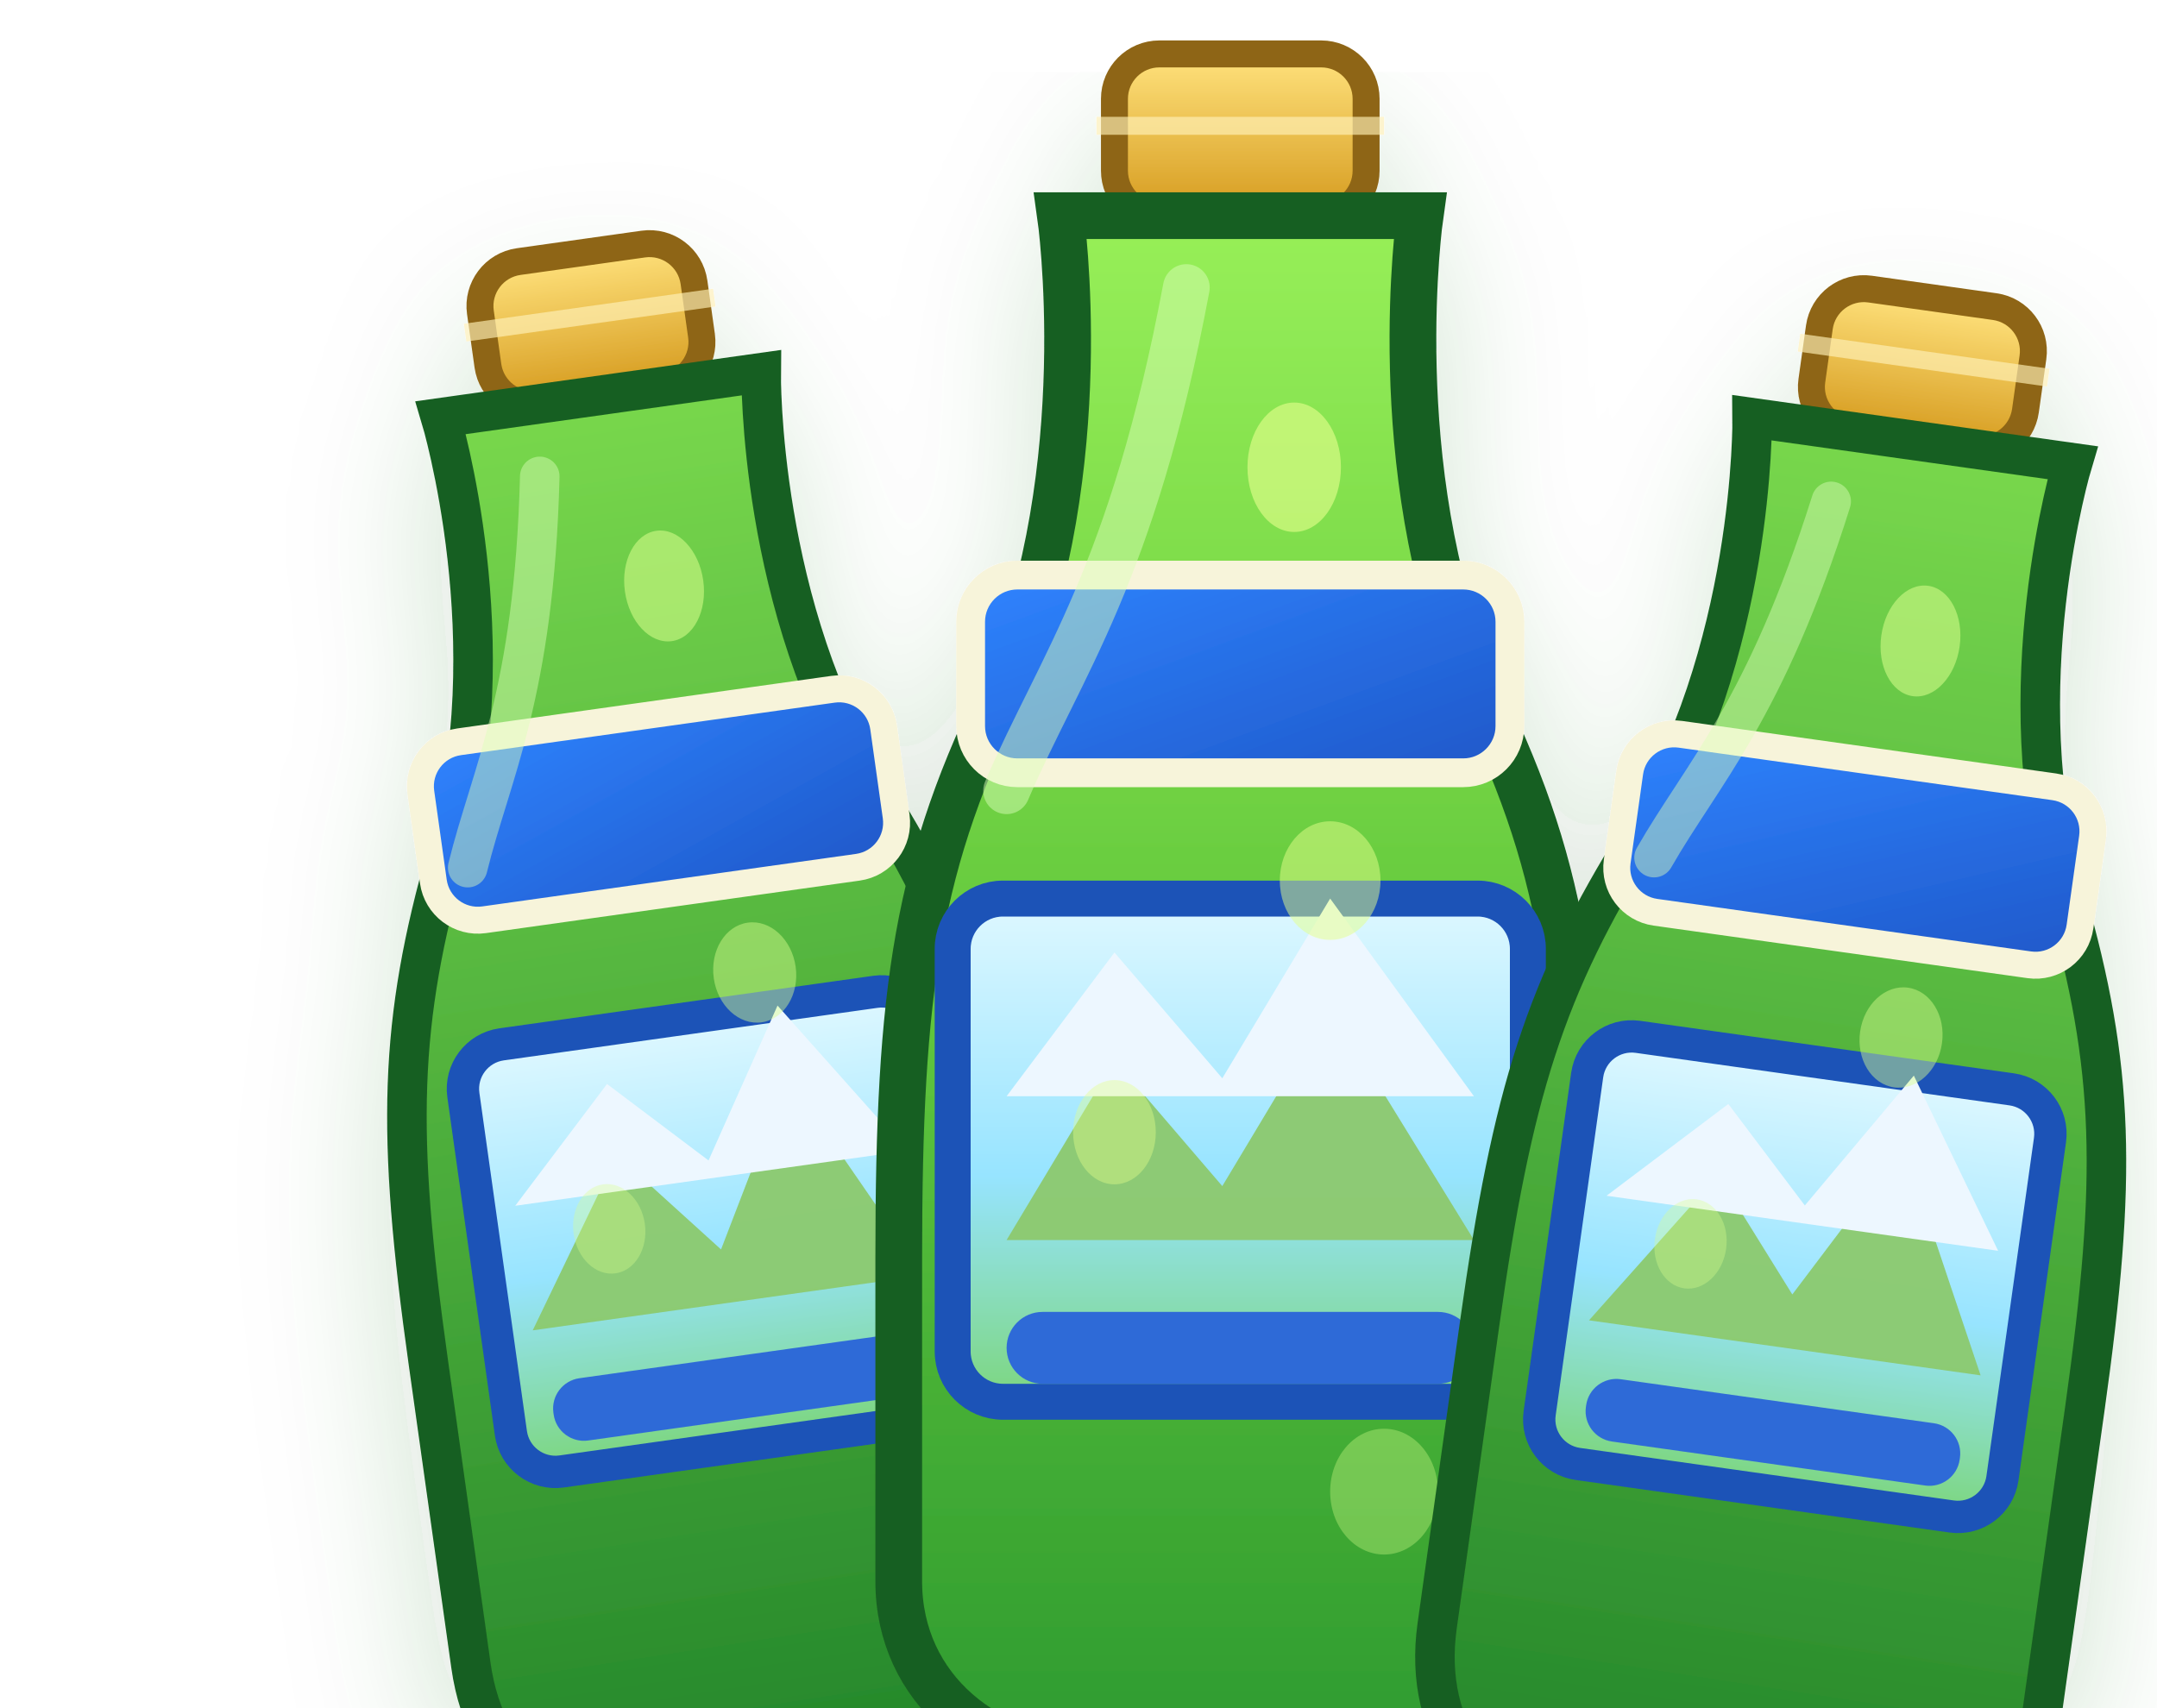
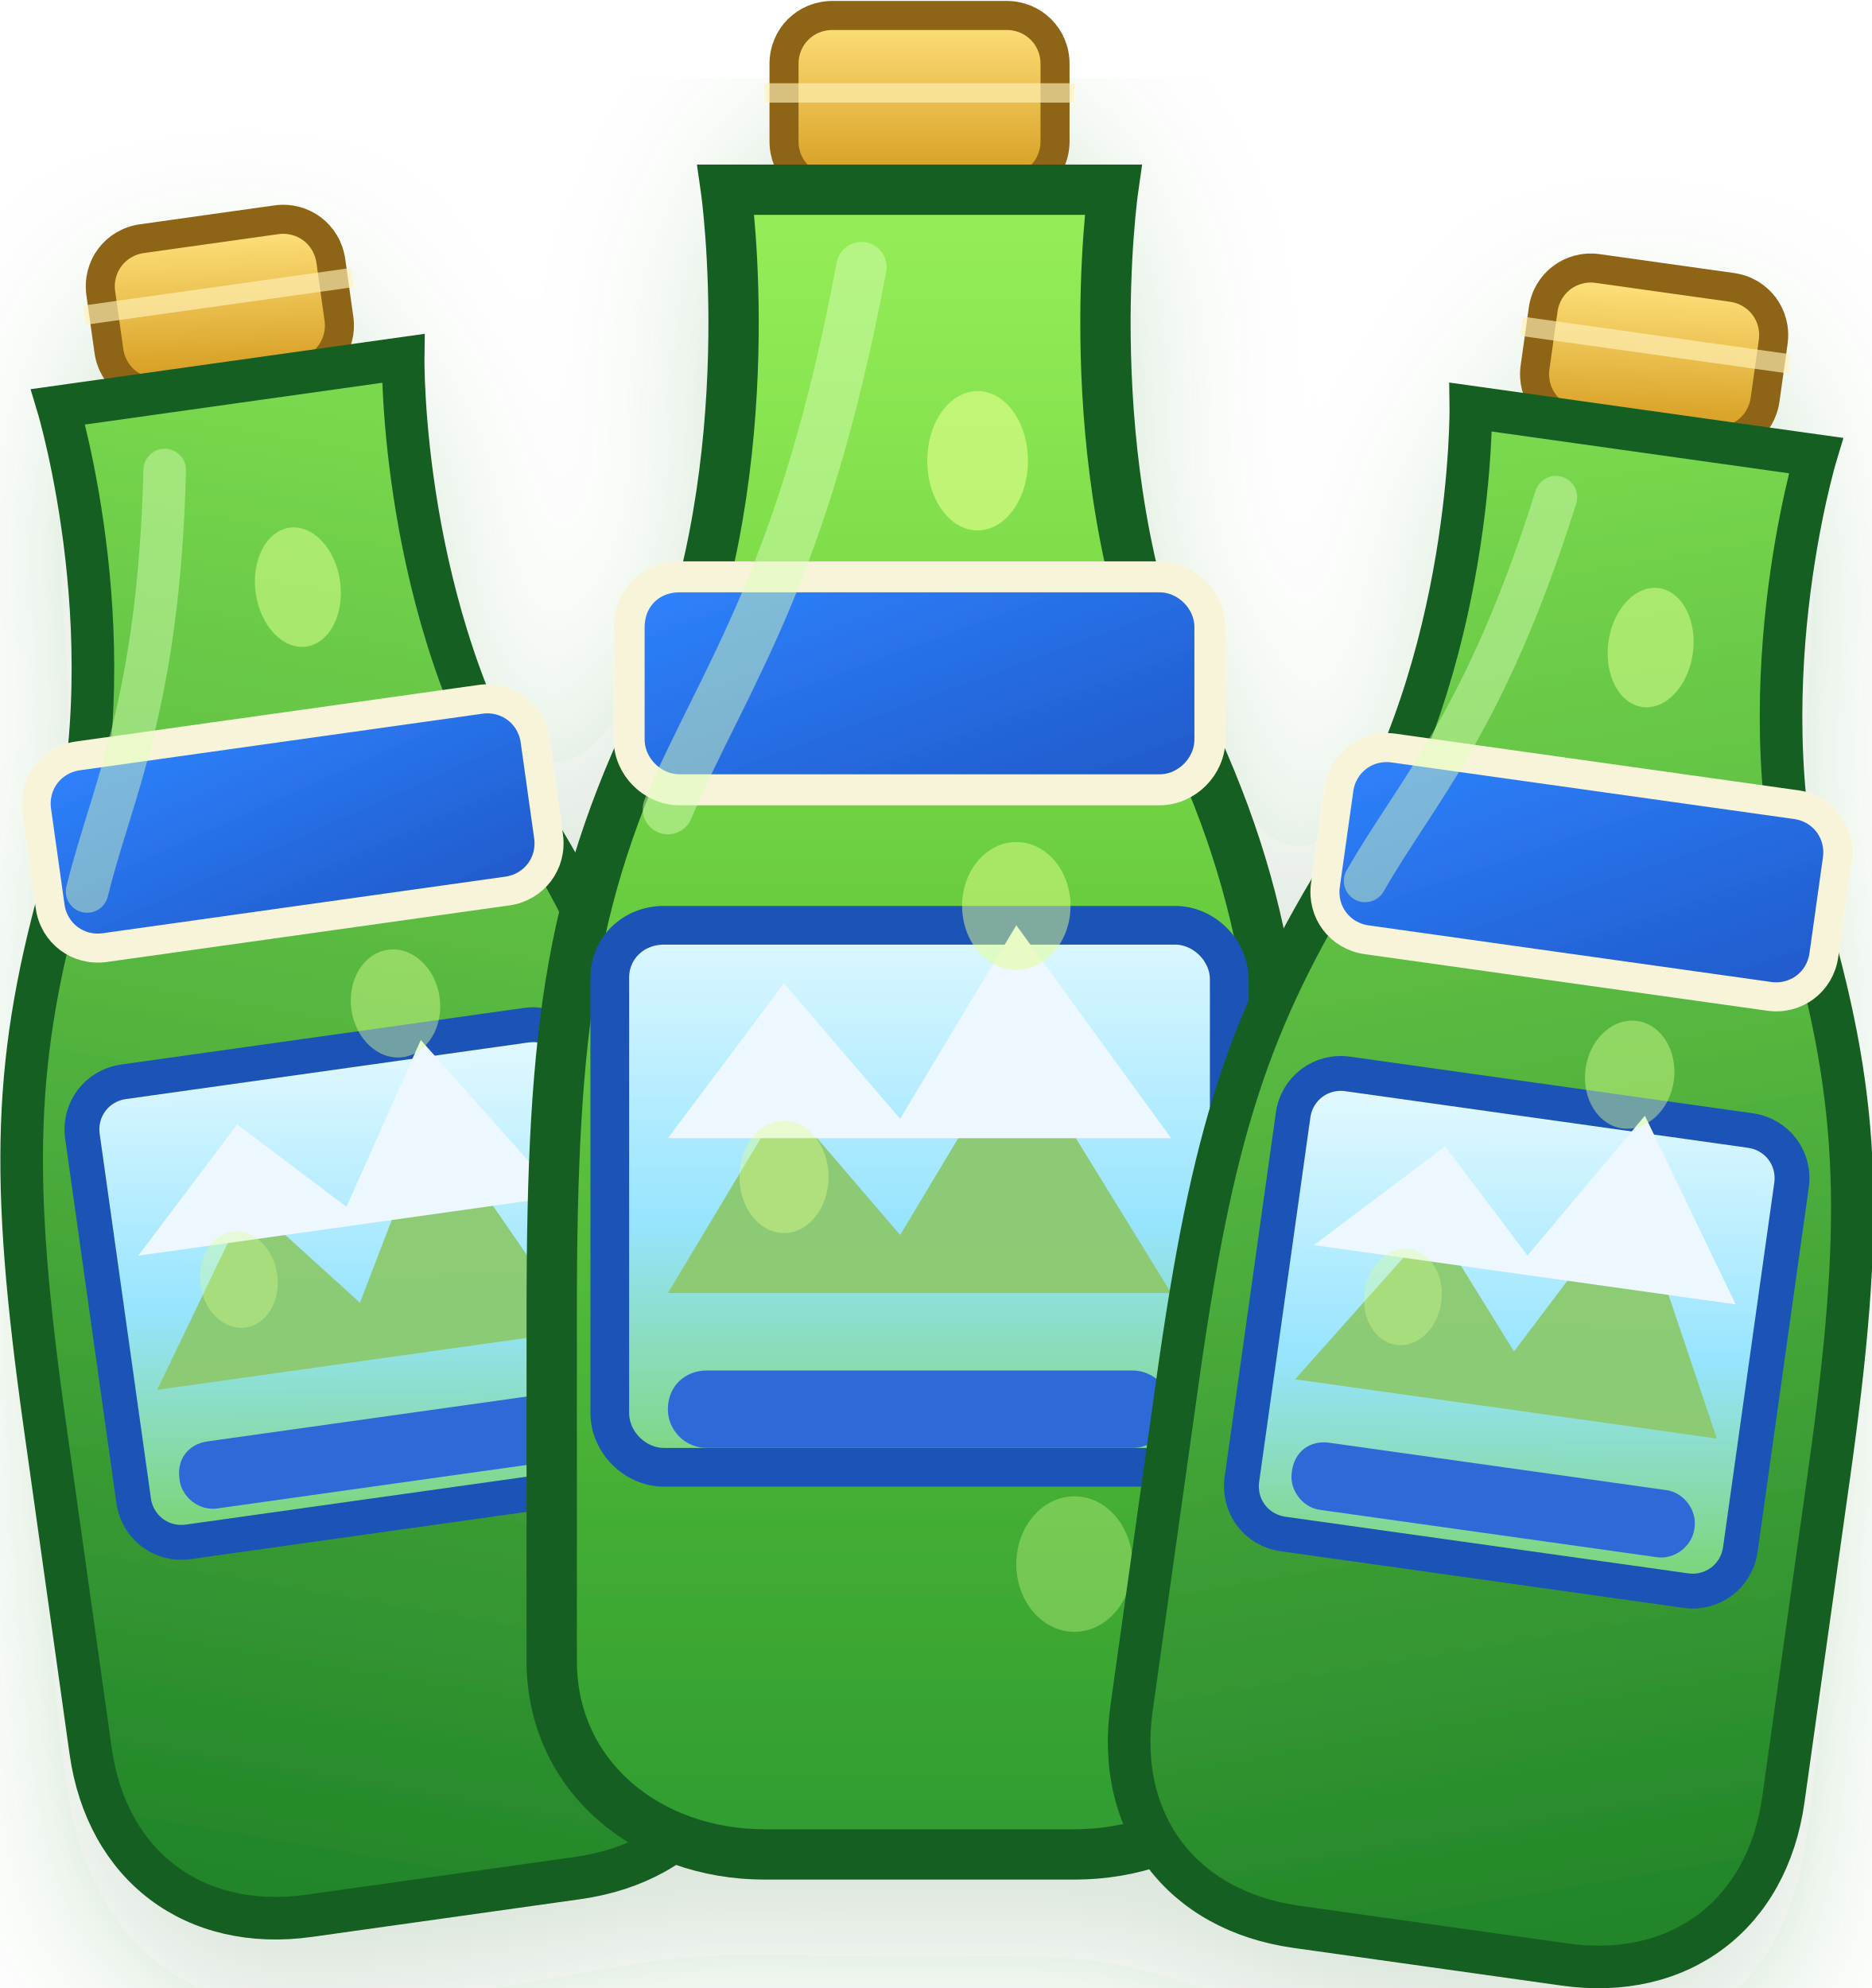
- <svg xmlns="http://www.w3.org/2000/svg" viewBox="0 0 120 95" fill="none">
-   <defs>
-     <filter id="shadow" x="-20%" y="-20%" width="140%" height="160%">
-       <feDropShadow dx="0" dy="4" stdDeviation="4" flood-color="#2e6f36" flood-opacity="0.18" />
-     </filter>
-     <linearGradient id="glassGreen" x1="0" y1="0" x2="0" y2="1">
-       <stop offset="0" stop-color="#97ef58" />
-       <stop offset="0.45" stop-color="#67cb3f" />
-       <stop offset="1" stop-color="#2e9b2f" />
-     </linearGradient>
-     <linearGradient id="glassGreenDark" x1="0" y1="0" x2="0" y2="1">
-       <stop offset="0" stop-color="#79d84d" />
-       <stop offset="1" stop-color="#22852a" />
-     </linearGradient>
-     <linearGradient id="labelBlue" x1="0" y1="0" x2="1" y2="1">
-       <stop offset="0" stop-color="#2f84ff" />
-       <stop offset="1" stop-color="#1f57c8" />
-     </linearGradient>
-     <linearGradient id="goldCap" x1="0" y1="0" x2="0" y2="1">
-       <stop offset="0" stop-color="#ffe27d" />
-       <stop offset="1" stop-color="#d59a1d" />
-     </linearGradient>
-     <linearGradient id="labelScene" x1="0" y1="0" x2="0" y2="1">
-       <stop offset="0" stop-color="#dff8ff" />
-       <stop offset="0.55" stop-color="#97e4ff" />
-       <stop offset="1" stop-color="#7cd67d" />
-     </linearGradient>
-   </defs>
-   <g filter="url(#shadow)">
+ <svg xmlns="http://www.w3.org/2000/svg" version="1.1" id="Ebene_1" x="0px" y="0px" viewBox="0 0 96.7 102.7" style="enable-background:new 0 0 96.7 102.7;" xml:space="preserve">
+   <style type="text/css">
+ 	.st0{filter:url(#shadow);}
+ 	.st1{fill:url(#SVGID_1_);stroke:#8E6512;stroke-width:1.5;}
+ 	.st2{opacity:0.65;fill:none;stroke:#FFF1B8;enable-background:new    ;}
+ 	.st3{fill:url(#SVGID_00000068661721639314383890000001359773015222274718_);stroke:#195F22;stroke-width:2.2;}
+ 	.st4{fill:url(#SVGID_00000183222311611928972780000011027649296490714292_);stroke:#F7F4DA;stroke-width:1.5;}
+ 	.st5{fill:url(#SVGID_00000166637682181105389460000004825821023229565073_);stroke:#1C53B7;stroke-width:1.8;}
+ 	.st6{opacity:0.95;fill:#8CC96E;enable-background:new    ;}
+ 	.st7{fill:#EDF7FF;}
+ 	.st8{fill:#2F6BD7;}
+ 	.st9{opacity:0.45;fill:none;stroke:#DCFFB7;stroke-width:2.2;stroke-linecap:round;enable-background:new    ;}
+ 	.st10{opacity:0.55;fill:#D9FF8D;enable-background:new    ;}
+ 	.st11{opacity:0.45;fill:#D9FF8D;enable-background:new    ;}
+ 	.st12{opacity:0.35;fill:#D9FF8D;enable-background:new    ;}
+ 	.st13{fill:url(#SVGID_00000021814305654655457030000004617678000894238653_);stroke:#8E6512;stroke-width:1.5;}
+ 	.st14{fill:url(#SVGID_00000132070119165778142100000008798516431502204322_);stroke:#195F22;stroke-width:2.6;}
+ 	.st15{fill:url(#SVGID_00000074415129207899511050000016481494254300432050_);stroke:#F7F4DA;stroke-width:1.6;}
+ 	.st16{fill:url(#SVGID_00000143589217556940343900000011584563351711540098_);stroke:#1C53B7;stroke-width:2;}
+ 	.st17{opacity:0.96;fill:#8CC96E;enable-background:new    ;}
+ 	.st18{opacity:0.48;fill:none;stroke:#DCFFB7;stroke-width:2.6;stroke-linecap:round;enable-background:new    ;}
+ 	.st19{opacity:0.62;fill:#E4FF8A;enable-background:new    ;}
+ 	.st20{opacity:0.5;fill:#E4FF8A;enable-background:new    ;}
+ 	.st21{opacity:0.4;fill:#E4FF8A;enable-background:new    ;}
+ 	.st22{opacity:0.35;fill:#D8FF89;enable-background:new    ;}
+ 	.st23{fill:url(#SVGID_00000136371337015289954990000017899512099325439140_);stroke:#8E6512;stroke-width:1.5;}
+ 	.st24{fill:url(#SVGID_00000081639039482842788360000017367037231822987698_);stroke:#195F22;stroke-width:2.2;}
+ 	.st25{fill:url(#SVGID_00000120559970147577325920000005103203770992415638_);stroke:#F7F4DA;stroke-width:1.5;}
+ 	.st26{fill:url(#SVGID_00000019640403469384186560000010380221301110919304_);stroke:#1C53B7;stroke-width:1.8;}
+ </style>
+   <filter height="160%" id="shadow" width="140%" x="-20%" y="-20%">
+     <feDropShadow dx="0" dy="4" flood-color="#2e6f36" flood-opacity="0.18" stdDeviation="4" />
+   </filter>
+   <g class="st0">
    <g transform="translate(10 14) rotate(-8 18 34)">
      <g>
-         <rect x="21" y="1" width="12" height="8" rx="2.5" fill="url(#goldCap)" stroke="#8e6512" stroke-width="1.5" />
-         <path d="M20 4.5h14" stroke="#fff1b8" stroke-width="1" opacity=".65" />
-         <path d="M18 9                  C18 9 20 22 15 33                  C11 42 10 48 10 61                  V78                  C10 84 14 88 20 88                  H34                  C40 88 44 84 44 78                  V61                  C44 48 43 42 39 33                  C34 22 36 9 36 9Z" fill="url(#glassGreenDark)" stroke="#195f22" stroke-width="2.2" />
-         <rect x="14" y="27" width="26" height="10" rx="2.5" fill="url(#labelBlue)" stroke="#f7f4da" stroke-width="1.5" />
-         <rect x="14" y="44" width="26" height="24" rx="2.5" fill="url(#labelScene)" stroke="#1c53b7" stroke-width="1.8" />
-         <path d="M16 60 L22 51 L27 57 L32 48 L38 60 Z" fill="#8cc96e" opacity=".95" />
-         <path d="M16 53 L22 47 L27 52 L32 44 L38 53 Z" fill="#edf7ff" />
-         <rect x="16.5" y="63" width="21" height="3.5" rx="1.7" fill="#2f6bd7" />
-         <path d="M23 13 C21 25 18 29 16 34" stroke="#dcffb7" stroke-width="2.2" stroke-linecap="round" opacity=".45" />
-         <ellipse cx="29" cy="20" rx="2.2" ry="3.1" fill="#d9ff8d" opacity=".55" />
-         <ellipse cx="31" cy="42" rx="2.3" ry="2.8" fill="#d9ff8d" opacity=".45" />
-         <ellipse cx="21" cy="55" rx="2" ry="2.5" fill="#d9ff8d" opacity=".35" />
+         <linearGradient id="SVGID_1_" gradientUnits="userSpaceOnUse" x1="-917.185" y1="368.31" x2="-917.185" y2="367.31" gradientTransform="matrix(11.8832 1.1134 1.6701 -7.9221 10289.984 3934.757)">
+           <stop offset="0" style="stop-color:#FFE27D" />
+           <stop offset="1" style="stop-color:#D59A1D" />
+         </linearGradient>
+         <path class="st1" d="M2.5-4.2l7,0c1.4,0,2.5,1.1,2.5,2.5v3c0,1.4-1.1,2.5-2.5,2.5l-7,0C1.1,3.8,0,2.7,0,1.3l0-3     C0-3.1,1.1-4.2,2.5-4.2z" />
+         <path class="st2" d="M-1-0.7l14,0" />
+         <linearGradient id="SVGID_00000163787044280860876870000010812799570198651546_" gradientUnits="userSpaceOnUse" x1="-970.639" y1="430.264" x2="-970.639" y2="429.264" gradientTransform="matrix(33.6691 10.9947 4.7319 -78.2312 30650.58 44335.652)">
+           <stop offset="0" style="stop-color:#79D84D" />
+           <stop offset="1" style="stop-color:#22852A" />
+         </linearGradient>
+         <path style="fill:url(#SVGID_00000163787044280860876870000010812799570198651546_);stroke:#195F22;stroke-width:2.2;" d="     M-3,3.8c0,0,2,13-3,24c-4,9-5,15-5,28l0,17c0,6,4,10,10,10h14c6,0,10-4,10-10l0-17c0-13-1-19-5-28c-5-11-3-24-3-24L-3,3.8z" />
+         <linearGradient id="SVGID_00000097476821453038648350000012682194533350080419_" gradientUnits="userSpaceOnUse" x1="-956.326" y1="378.268" x2="-955.326" y2="377.268" gradientTransform="matrix(25.747 1.3917 3.6185 -9.9027 23246.725 5098.584)">
+           <stop offset="0" style="stop-color:#2F84FF" />
+           <stop offset="1" style="stop-color:#1F57C8" />
+         </linearGradient>
+         <path style="fill:url(#SVGID_00000097476821453038648350000012682194533350080419_);stroke:#F7F4DA;stroke-width:1.5;" d="     M-4.5,21.8l21,0c1.4,0,2.5,1.1,2.5,2.5v5c0,1.4-1.1,2.5-2.5,2.5l-21,0c-1.4,0-2.5-1.1-2.5-2.5l0-5C-7,22.9-5.9,21.8-4.5,21.8z" />
+         <linearGradient id="SVGID_00000049927806105743258590000002514980225872490390_" gradientUnits="userSpaceOnUse" x1="-960.802" y1="413.709" x2="-960.802" y2="412.709" gradientTransform="matrix(25.747 3.3401 3.6185 -23.7664 23246.725 13080.381)">
+           <stop offset="0" style="stop-color:#DFF8FF" />
+           <stop offset="0.55" style="stop-color:#97E4FF" />
+           <stop offset="1" style="stop-color:#7CD67D" />
+         </linearGradient>
+         <path style="fill:url(#SVGID_00000049927806105743258590000002514980225872490390_);stroke:#1C53B7;stroke-width:1.8;" d="     M-4.5,38.8h21c1.4,0,2.5,1.1,2.5,2.5l0,19c0,1.4-1.1,2.5-2.5,2.5l-21,0c-1.4,0-2.5-1.1-2.5-2.5l0-19C-7,39.9-5.9,38.8-4.5,38.8z" />
+         <path class="st6" d="M-5,54.8l6-9l5,6l5-9l6,12H-5z" />
+         <path class="st7" d="M-5,47.8l6-6l5,5l5-8l6,9H-5z" />
+         <path class="st8" d="M-2.8,57.8h17.6c0.9,0,1.7,0.8,1.7,1.7v0.1c0,0.9-0.8,1.7-1.7,1.7l-17.6,0c-0.9,0-1.7-0.8-1.7-1.7v-0.1     C-4.5,58.5-3.8,57.8-2.8,57.8z" />
+         <path class="st9" d="M2,7.8c-2,12-5,16-7,21" />
+         <ellipse transform="matrix(-1 2.632331e-06 -2.632331e-06 -1 15.9694 29.5487)" class="st10" cx="8" cy="14.8" rx="2.2" ry="3.1" />
+         <ellipse transform="matrix(-1 2.632331e-06 -2.632331e-06 -1 19.9695 73.5487)" class="st11" cx="10" cy="36.8" rx="2.3" ry="2.8" />
+         <ellipse transform="matrix(-1 2.632333e-06 -2.632333e-06 -1 -3.050039e-02 99.5488)" class="st12" cx="0" cy="49.8" rx="2" ry="2.5" />
      </g>
    </g>
    <g transform="translate(38 2)">
      <g>
-         <rect x="24" y="1" width="14" height="9" rx="2.5" fill="url(#goldCap)" stroke="#8e6512" stroke-width="1.5" />
-         <path d="M23 5h16" stroke="#fff1b8" stroke-width="1" opacity=".65" />
-         <path d="M21 10                  C21 10 23 24 18 36                  C13 46 12 53 12 68                  V86                  C12 92 17 96 23 96                  H39                  C45 96 50 92 50 86                  V68                  C50 53 49 46 44 36                  C39 24 41 10 41 10Z" fill="url(#glassGreen)" stroke="#195f22" stroke-width="2.6" />
-         <rect x="16" y="30" width="30" height="11" rx="2.6" fill="url(#labelBlue)" stroke="#f7f4da" stroke-width="1.6" />
-         <rect x="15" y="48" width="32" height="28" rx="2.8" fill="url(#labelScene)" stroke="#1c53b7" stroke-width="2" />
-         <path d="M18 67 L24 57 L30 64 L36 54 L44 67 Z" fill="#8cc96e" opacity=".96" />
-         <path d="M18 59 L24 51 L30 58 L36 48 L44 59 Z" fill="#edf7ff" />
-         <rect x="18" y="71" width="26" height="4" rx="2" fill="#2f6bd7" />
-         <path d="M28 14 C25 30 21 35 18 42" stroke="#dcffb7" stroke-width="2.6" stroke-linecap="round" opacity=".48" />
-         <ellipse cx="34" cy="24" rx="2.6" ry="3.6" fill="#e4ff8a" opacity=".62" />
-         <ellipse cx="36" cy="47" rx="2.8" ry="3.3" fill="#e4ff8a" opacity=".5" />
-         <ellipse cx="24" cy="61" rx="2.3" ry="2.9" fill="#e4ff8a" opacity=".4" />
-         <ellipse cx="39" cy="81" rx="3" ry="3.5" fill="#d8ff89" opacity=".35" />
+         <linearGradient id="SVGID_00000036224826516804481080000017559762867545333902_" gradientUnits="userSpaceOnUse" x1="-893.824" y1="529.083" x2="-893.824" y2="528.083" gradientTransform="matrix(14 0 0 -9 12522.995 4760.5)">
+           <stop offset="0" style="stop-color:#FFE27D" />
+           <stop offset="1" style="stop-color:#D59A1D" />
+         </linearGradient>
+         <path style="fill:url(#SVGID_00000036224826516804481080000017559762867545333902_);stroke:#8E6512;stroke-width:1.5;" d="M5-1.2     h9c1.4,0,2.5,1.1,2.5,2.5v4c0,1.4-1.1,2.5-2.5,2.5H5c-1.4,0-2.5-1.1-2.5-2.5v-4C2.5-0.1,3.6-1.2,5-1.2z" />
+         <path class="st2" d="M1.5,2.8h16" />
+         <linearGradient id="SVGID_00000032611829034530789460000009680113060018678462_" gradientUnits="userSpaceOnUse" x1="-934.38" y1="578.029" x2="-934.38" y2="577.029" gradientTransform="matrix(38 0 0 -86 35515.91 49718.25)">
+           <stop offset="0" style="stop-color:#97EF58" />
+           <stop offset="0.45" style="stop-color:#67CB3F" />
+           <stop offset="1" style="stop-color:#2E9B2F" />
+         </linearGradient>
+         <path style="fill:url(#SVGID_00000032611829034530789460000009680113060018678462_);stroke:#195F22;stroke-width:2.6;" d="     M-0.5,7.8c0,0,2,14-3,26c-5,10-6,17-6,32v18c0,6,5,10,11,10h16c6,0,11-4,11-10v-18c0-15-1-22-6-32c-5-12-3-26-3-26H-0.5z" />
+         <linearGradient id="SVGID_00000152234736574223779420000001146316699501617811_" gradientUnits="userSpaceOnUse" x1="-928.571" y1="539.023" x2="-927.571" y2="538.023" gradientTransform="matrix(30 0 0 -11 27851.604 5957)">
+           <stop offset="0" style="stop-color:#2F84FF" />
+           <stop offset="1" style="stop-color:#1F57C8" />
+         </linearGradient>
+         <path style="fill:url(#SVGID_00000152234736574223779420000001146316699501617811_);stroke:#F7F4DA;stroke-width:1.6;" d="     M-2.9,27.8h24.8c1.4,0,2.6,1.2,2.6,2.6v5.8c0,1.4-1.2,2.6-2.6,2.6H-2.9c-1.4,0-2.6-1.2-2.6-2.6v-5.8C-5.5,28.9-4.4,27.8-2.9,27.8     z" />
+         <linearGradient id="SVGID_00000001660518066088202900000000159926508825925814_" gradientUnits="userSpaceOnUse" x1="-929.944" y1="566.179" x2="-929.944" y2="565.179" gradientTransform="matrix(32 0 0 -28 29767.68 15898.75)">
+           <stop offset="0" style="stop-color:#DFF8FF" />
+           <stop offset="0.55" style="stop-color:#97E4FF" />
+           <stop offset="1" style="stop-color:#7CD67D" />
+         </linearGradient>
+         <path style="fill:url(#SVGID_00000001660518066088202900000000159926508825925814_);stroke:#1C53B7;stroke-width:2;" d="     M-3.7,45.8h26.4c1.5,0,2.8,1.3,2.8,2.8v22.4c0,1.5-1.3,2.8-2.8,2.8H-3.7c-1.5,0-2.8-1.3-2.8-2.8V48.5C-6.5,47-5.3,45.8-3.7,45.8z     " />
+         <path class="st17" d="M-3.5,64.8l6-10l6,7l6-10l8,13H-3.5z" />
+         <path class="st7" d="M-3.5,56.8l6-8l6,7l6-10l8,11H-3.5z" />
+         <path class="st8" d="M-1.5,68.8h22c1.1,0,2,0.9,2,2l0,0c0,1.1-0.9,2-2,2h-22c-1.1,0-2-0.9-2-2l0,0C-3.5,69.6-2.6,68.8-1.5,68.8z" />
+         <path class="st18" d="M6.5,11.8c-3,16-7,21-10,28" />
+         <ellipse class="st19" cx="12.5" cy="21.8" rx="2.6" ry="3.6" />
+         <ellipse class="st20" cx="14.5" cy="44.8" rx="2.8" ry="3.3" />
+         <ellipse class="st21" cx="2.5" cy="58.8" rx="2.3" ry="2.9" />
+         <ellipse class="st22" cx="17.5" cy="78.8" rx="3" ry="3.5" />
      </g>
    </g>
    <g transform="translate(76 14) rotate(8 18 34)">
      <g>
-         <rect x="21" y="1" width="12" height="8" rx="2.5" fill="url(#goldCap)" stroke="#8e6512" stroke-width="1.5" />
-         <path d="M20 4.5h14" stroke="#fff1b8" stroke-width="1" opacity=".65" />
-         <path d="M18 9                  C18 9 20 22 15 33                  C11 42 10 48 10 61                  V78                  C10 84 14 88 20 88                  H34                  C40 88 44 84 44 78                  V61                  C44 48 43 42 39 33                  C34 22 36 9 36 9Z" fill="url(#glassGreenDark)" stroke="#195f22" stroke-width="2.2" />
-         <rect x="14" y="27" width="26" height="10" rx="2.5" fill="url(#labelBlue)" stroke="#f7f4da" stroke-width="1.5" />
-         <rect x="14" y="44" width="26" height="24" rx="2.5" fill="url(#labelScene)" stroke="#1c53b7" stroke-width="1.8" />
-         <path d="M16 60 L22 51 L27 57 L32 48 L38 60 Z" fill="#8cc96e" opacity=".95" />
-         <path d="M16 53 L22 47 L27 52 L32 44 L38 53 Z" fill="#edf7ff" />
-         <rect x="16.5" y="63" width="21" height="3.5" rx="1.7" fill="#2f6bd7" />
-         <path d="M23 13 C21 25 18 29 16 34" stroke="#dcffb7" stroke-width="2.2" stroke-linecap="round" opacity=".45" />
-         <ellipse cx="29" cy="20" rx="2.2" ry="3.1" fill="#d9ff8d" opacity=".55" />
-         <ellipse cx="31" cy="42" rx="2.3" ry="2.8" fill="#d9ff8d" opacity=".45" />
-         <ellipse cx="21" cy="55" rx="2" ry="2.5" fill="#d9ff8d" opacity=".35" />
+         <linearGradient id="SVGID_00000080183841145336392730000012846576299812954008_" gradientUnits="userSpaceOnUse" x1="-838.512" y1="651.703" x2="-838.512" y2="650.703" gradientTransform="matrix(11.8832 -1.1134 -1.6701 -7.9221 11057.976 4231.069)">
+           <stop offset="0" style="stop-color:#FFE27D" />
+           <stop offset="1" style="stop-color:#D59A1D" />
+         </linearGradient>
+         <path style="fill:url(#SVGID_00000080183841145336392730000012846576299812954008_);stroke:#8E6512;stroke-width:1.5;" d="     M1.9,1.8l7,0c1.4,0,2.5,1.1,2.5,2.5v3c0,1.4-1.1,2.5-2.5,2.5l-7,0c-1.4,0-2.5-1.1-2.5-2.5l0-3C-0.6,2.9,0.5,1.8,1.9,1.8z" />
+         <path class="st2" d="M-1.6,5.3l14,0" />
+         <linearGradient id="SVGID_00000075164120078742298970000003891090540409045675_" gradientUnits="userSpaceOnUse" x1="-884.044" y1="699.18" x2="-884.044" y2="698.18" gradientTransform="matrix(33.6691 -10.9947 -4.7319 -78.2312 33078.766 44987.695)">
+           <stop offset="0" style="stop-color:#79D84D" />
+           <stop offset="1" style="stop-color:#22852A" />
+         </linearGradient>
+         <path style="fill:url(#SVGID_00000075164120078742298970000003891090540409045675_);stroke:#195F22;stroke-width:2.2;" d="     M-3.6,9.8c0,0,2,13-3,24c-4,9-5,15-5,28l0,17c0,6,4,10,10,10h14c6,0,10-4,10-10l0-17c0-13-1-19-5-28c-5-11-3-24-3-24L-3.6,9.8z" />
+         <linearGradient id="SVGID_00000061455794519582079150000011478846196203065256_" gradientUnits="userSpaceOnUse" x1="-880.349" y1="666.724" x2="-879.349" y2="665.724" gradientTransform="matrix(25.747 -1.3917 -3.6185 -9.9027 25071.209 5404.919)">
+           <stop offset="0" style="stop-color:#2F84FF" />
+           <stop offset="1" style="stop-color:#1F57C8" />
+         </linearGradient>
+         <path style="fill:url(#SVGID_00000061455794519582079150000011478846196203065256_);stroke:#F7F4DA;stroke-width:1.5;" d="     M-5.1,27.8l21,0c1.4,0,2.5,1.1,2.5,2.5v5c0,1.4-1.1,2.5-2.5,2.5h-21c-1.4,0-2.5-1.1-2.5-2.5l0-5C-7.6,28.9-6.5,27.8-5.1,27.8z" />
+         <linearGradient id="SVGID_00000126322446256301845090000000261940812321512883_" gradientUnits="userSpaceOnUse" x1="-876.914" y1="687.571" x2="-876.914" y2="686.571" gradientTransform="matrix(25.747 -3.3401 -3.6185 -23.7664 25071.207 13456.859)">
+           <stop offset="0" style="stop-color:#DFF8FF" />
+           <stop offset="0.55" style="stop-color:#97E4FF" />
+           <stop offset="1" style="stop-color:#7CD67D" />
+         </linearGradient>
+         <path style="fill:url(#SVGID_00000126322446256301845090000000261940812321512883_);stroke:#1C53B7;stroke-width:1.8;" d="     M-5.1,44.8h21c1.4,0,2.5,1.1,2.5,2.5l0,19c0,1.4-1.1,2.5-2.5,2.5h-21c-1.4,0-2.5-1.1-2.5-2.5l0-19C-7.6,45.9-6.5,44.8-5.1,44.8z" />
+         <path class="st6" d="M-5.6,60.8l6-9l5,6l5-9l6,12H-5.6z" />
+         <path class="st7" d="M-5.6,53.8l6-6l5,5l5-8l6,9H-5.6z" />
+         <path class="st8" d="M-3.4,63.8h17.6c0.9,0,1.7,0.8,1.7,1.7v0.1c0,0.9-0.8,1.7-1.7,1.7H-3.4c-0.9,0-1.7-0.8-1.7-1.7v-0.1     C-5.1,64.5-4.4,63.8-3.4,63.8z" />
+         <path class="st9" d="M1.4,13.8c-2,12-5,16-7,21" />
+         <ellipse transform="matrix(2.438032e-06 1 -1 2.438032e-06 28.1278 13.411)" class="st10" cx="7.4" cy="20.8" rx="3.1" ry="2.2" />
+         <ellipse transform="matrix(2.438033e-06 1 -1 2.438033e-06 52.1278 33.4109)" class="st11" cx="9.4" cy="42.8" rx="2.8" ry="2.3" />
+         <ellipse transform="matrix(2.438030e-06 1 -1 2.438030e-06 55.1278 56.4109)" class="st12" cx="-0.6" cy="55.8" rx="2.5" ry="2" />
      </g>
    </g>
  </g>
</svg>
